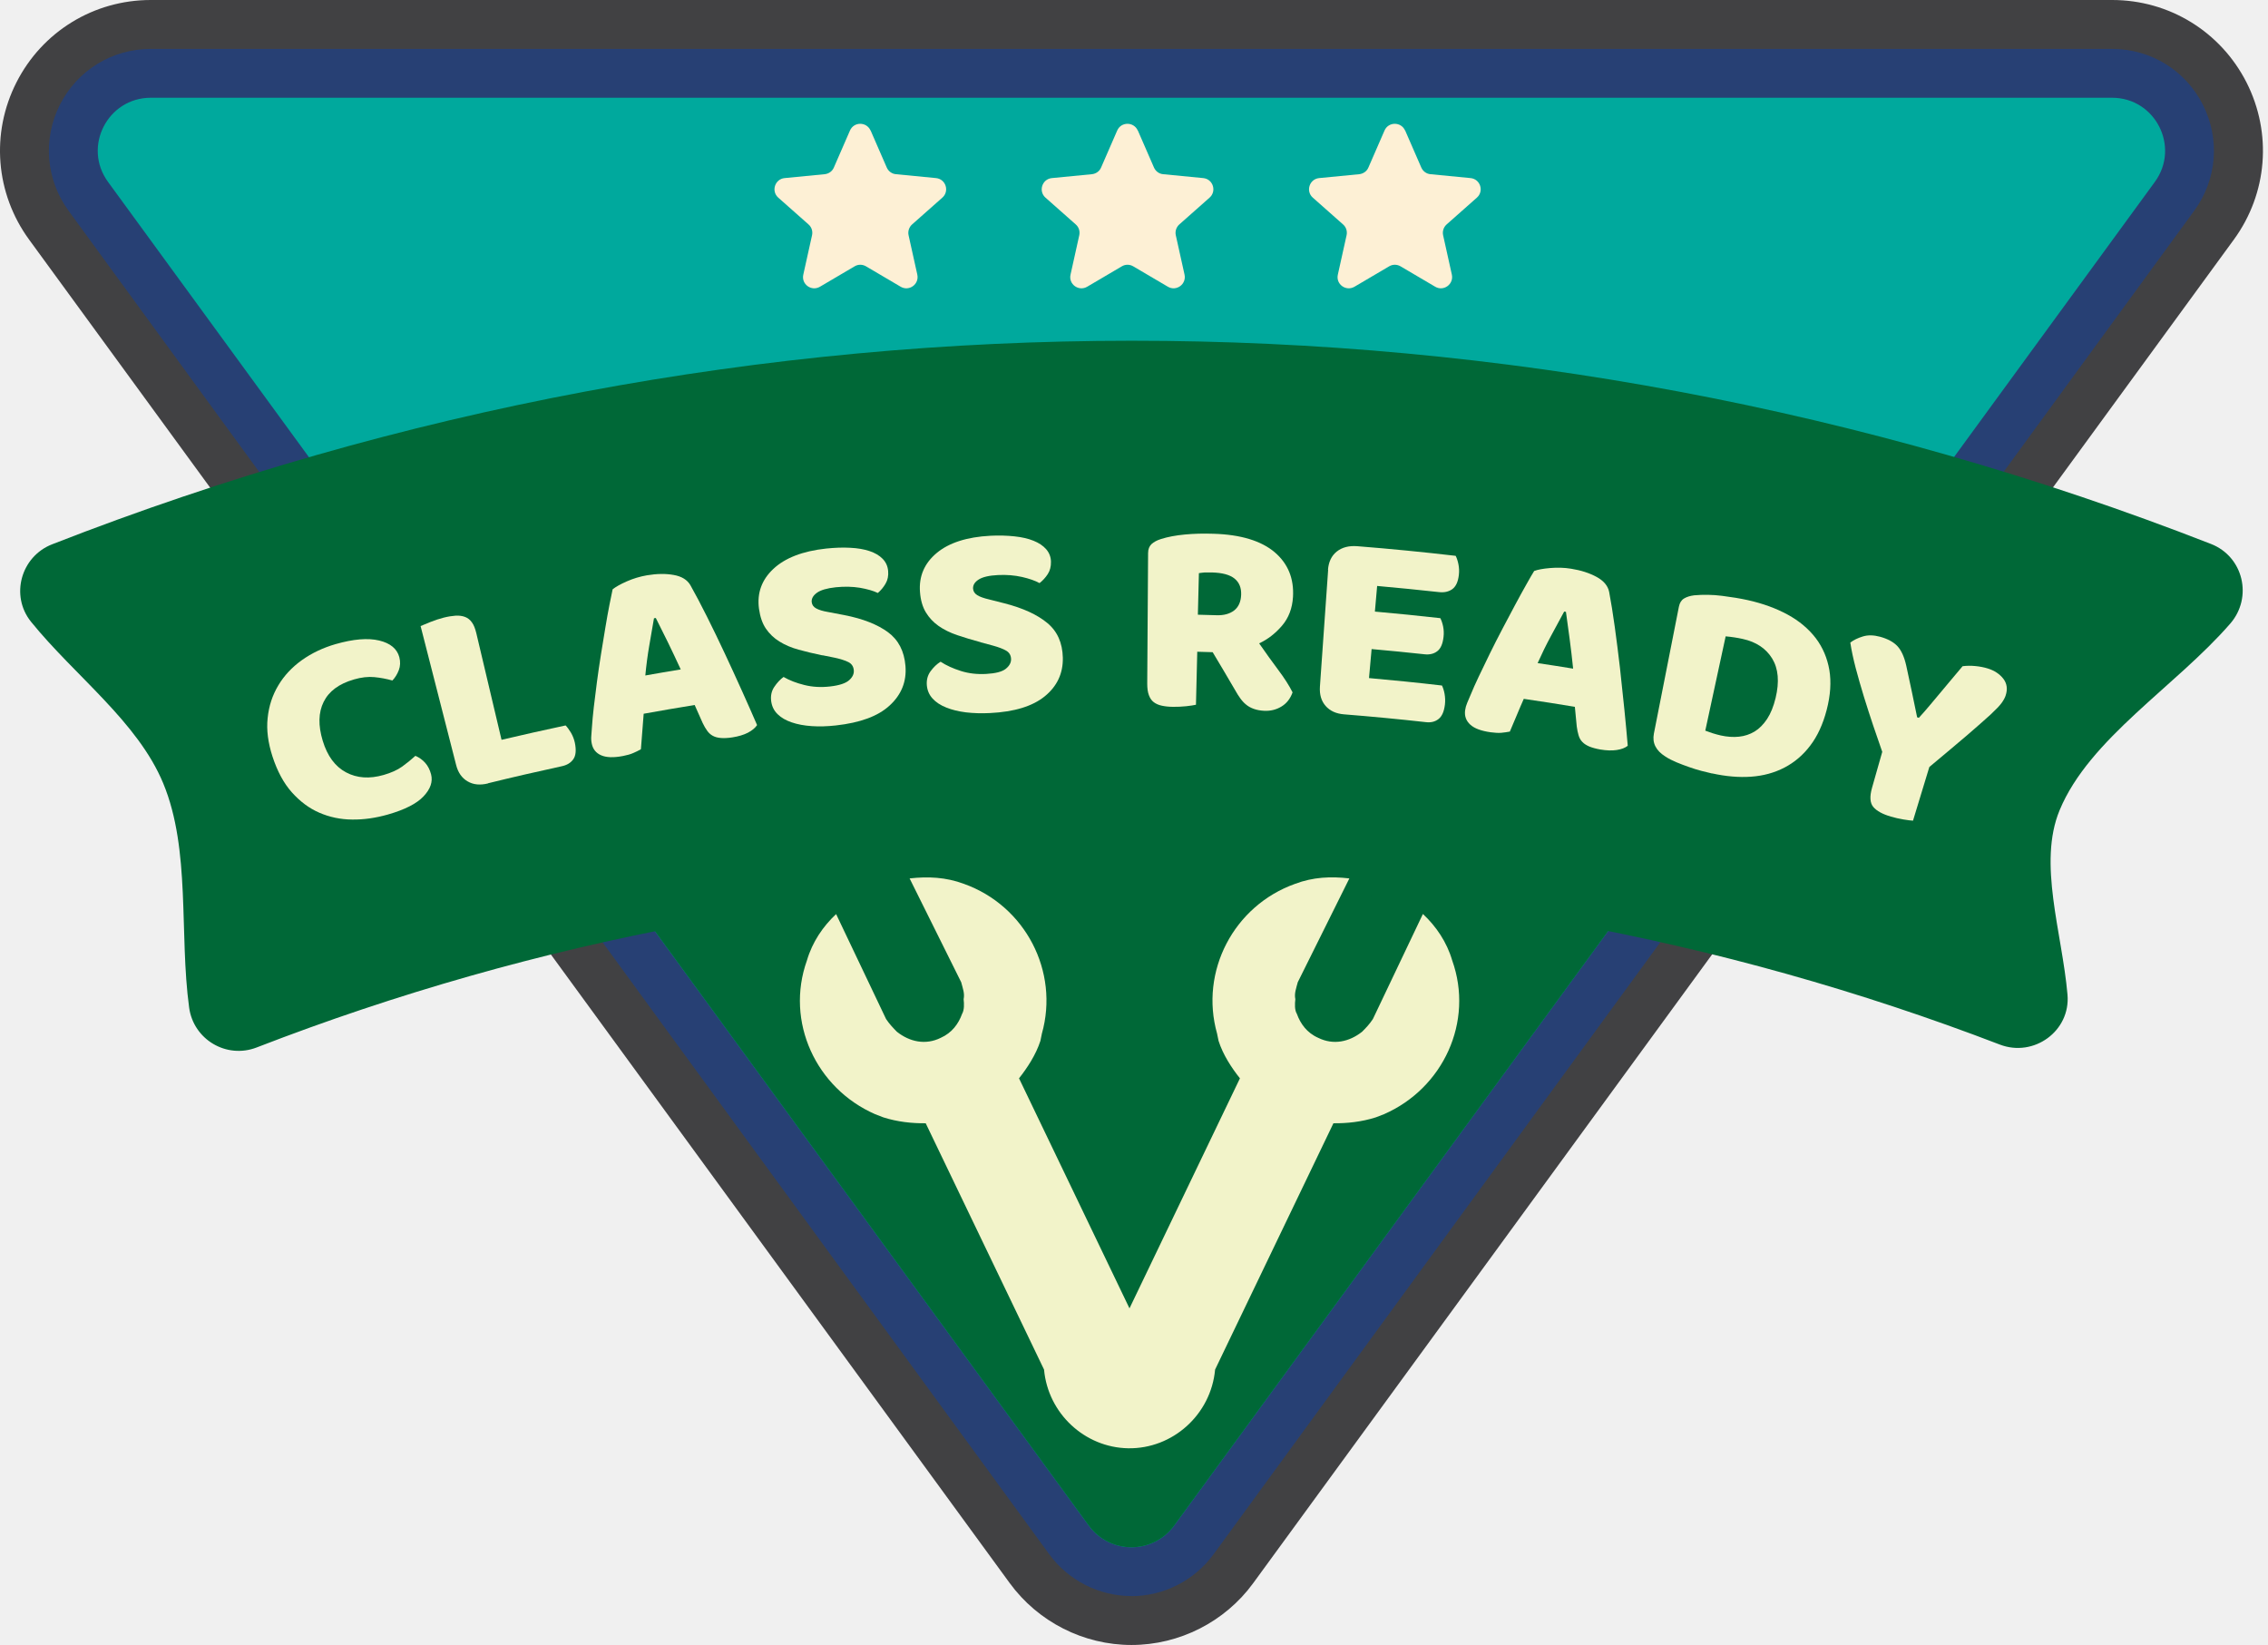
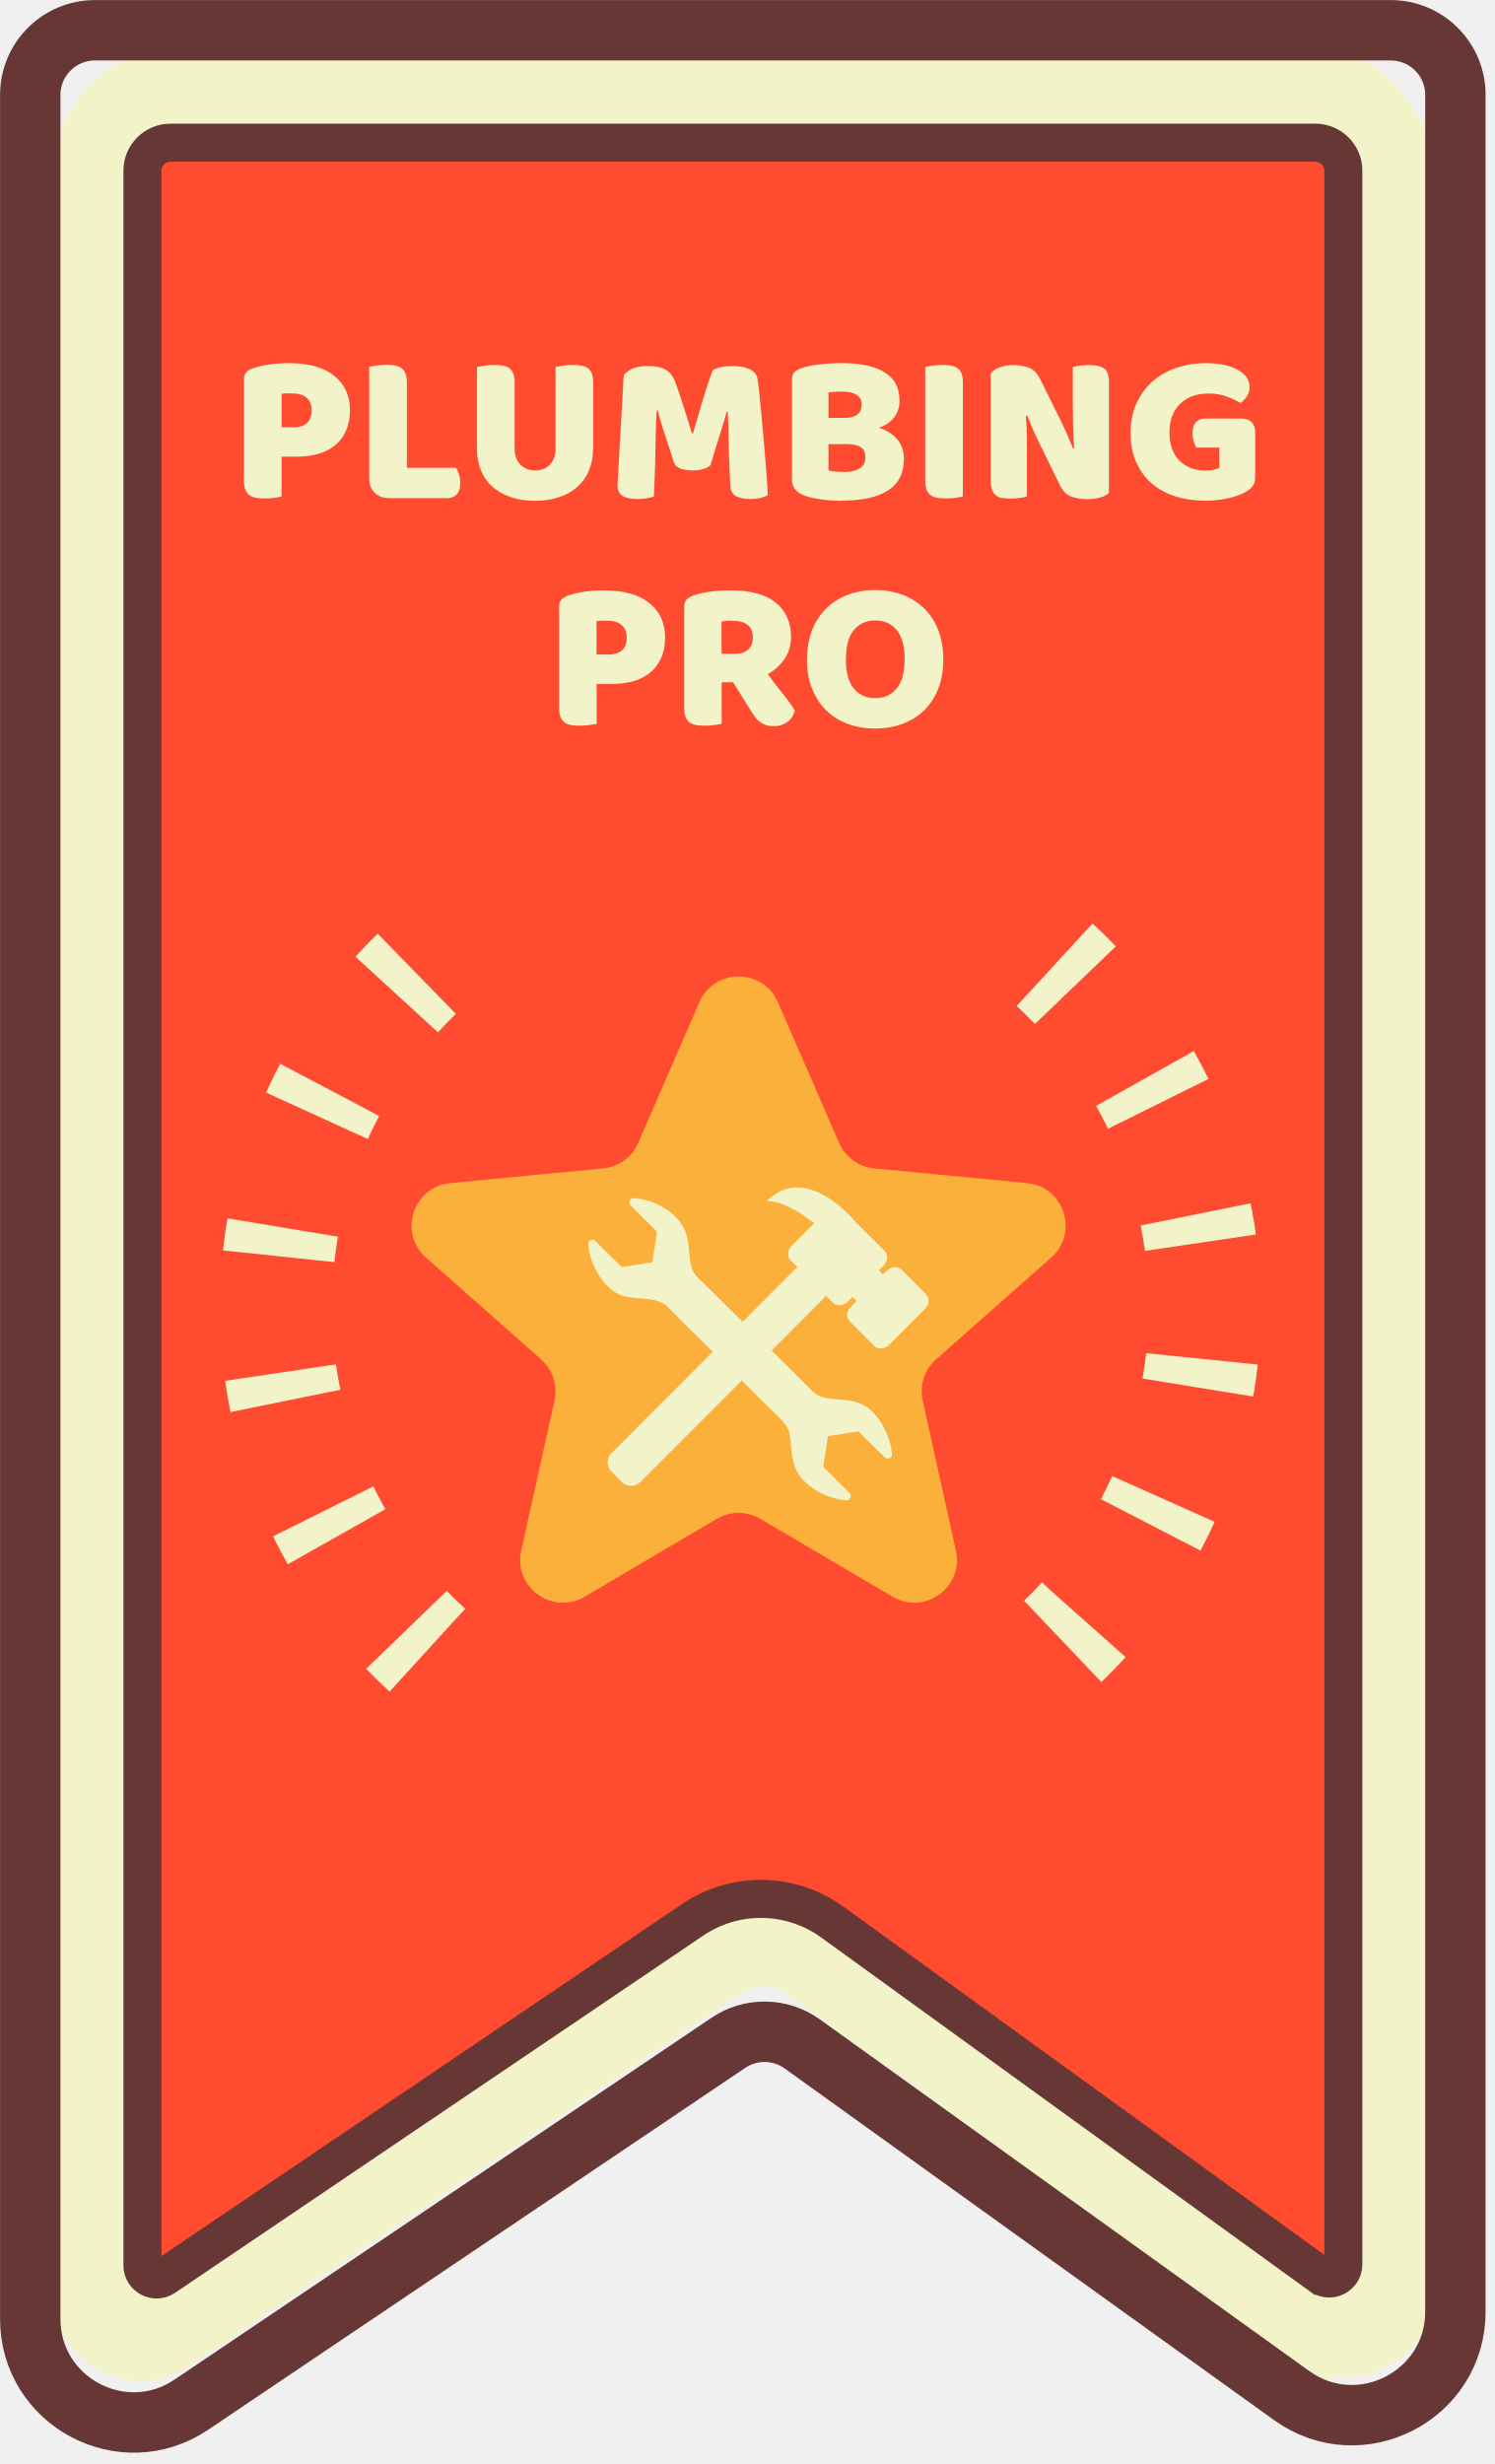
- <svg xmlns="http://www.w3.org/2000/svg" width="262" height="190" viewBox="0 0 262 190" fill="none">
-   <path d="M130.708 190C125.168 190 119.918 187.33 116.648 182.86L3.358 27.67C-0.522 22.35 -1.082 15.39 1.898 9.52C4.878 3.65 10.828 0 17.418 0H243.998C250.588 0 256.528 3.65 259.518 9.52C262.498 15.39 261.938 22.35 258.058 27.67L144.768 182.86C141.508 187.33 136.248 190 130.708 190Z" fill="#414143" />
-   <path d="M130.708 184.35C126.968 184.35 123.418 182.55 121.208 179.52L7.918 24.34C5.298 20.75 4.918 16.05 6.928 12.08C8.948 8.11 12.958 5.65 17.408 5.65H243.988C248.438 5.65 252.458 8.11 254.468 12.08C256.488 16.05 256.108 20.75 253.478 24.34L140.188 179.53C137.978 182.55 134.428 184.36 130.688 184.36L130.708 184.35Z" fill="#274074" />
-   <path d="M12.478 21.01L125.768 176.2C128.208 179.55 133.198 179.55 135.648 176.2L248.928 21.01C251.878 16.97 248.988 11.29 243.988 11.29H17.418C12.418 11.29 9.528 16.97 12.478 21.01Z" fill="#00A99D" />
-   <path d="M58.688 84.31L125.768 176.2C128.208 179.55 133.198 179.55 135.648 176.2L202.728 84.31H58.688Z" fill="#006837" />
-   <path d="M255.418 62.83C175.238 31.52 86.188 31.53 6.018 62.87C2.408 64.28 1.158 68.81 3.588 71.82C8.638 78.06 15.908 83.36 18.858 90.48C22.048 98.19 20.688 107.81 21.848 116.37C22.348 120.07 26.158 122.33 29.638 120.99C94.408 95.9 166.188 95.78 231.018 120.65C234.948 122.16 239.198 119.09 238.838 114.89C238.208 107.67 235.388 99.71 237.928 93.58C241.348 85.32 251.318 79.3 257.638 72.03C260.268 69 259.158 64.29 255.418 62.83Z" fill="#006837" />
-   <path d="M164.368 105.58L158.598 117.7C158.208 118.3 157.778 118.74 157.348 119.17C155.858 120.35 154.028 120.73 152.298 119.88C150.968 119.3 150.228 118.24 149.818 117.11C149.538 116.65 149.578 115.95 149.638 115.41C149.498 114.75 149.728 114.18 149.918 113.45L155.878 101.46C153.748 101.21 151.688 101.3 149.598 102.09C142.518 104.62 138.568 112.2 140.598 119.39L140.768 120.22C141.288 121.85 142.288 123.36 143.238 124.55L130.478 151.12L117.718 124.55C118.658 123.36 119.668 121.84 120.188 120.22L120.358 119.39C122.388 112.2 118.438 104.62 111.358 102.09C109.268 101.31 107.208 101.22 105.078 101.46L111.038 113.45C111.228 114.18 111.458 114.75 111.318 115.41C111.378 115.94 111.408 116.64 111.138 117.11C110.728 118.24 109.988 119.29 108.658 119.88C106.928 120.73 105.098 120.35 103.608 119.17C103.188 118.74 102.758 118.3 102.358 117.7L96.588 105.58C95.078 106.99 93.838 108.81 93.218 110.93C90.688 118.01 94.268 125.7 101.088 128.69L102.048 129.06C103.678 129.58 105.368 129.76 106.938 129.74L120.608 158.19C121.068 163.26 125.308 167.19 130.318 167.28C135.458 167.37 139.898 163.39 140.368 158.19L154.038 129.74C155.598 129.76 157.298 129.58 158.928 129.06L159.888 128.69C166.708 125.7 170.288 118.02 167.758 110.93C167.138 108.81 165.898 106.99 164.388 105.58H164.368Z" fill="#F2F3C9" />
-   <path d="M131.448 15.08L133.308 19.35C133.498 19.78 133.898 20.08 134.368 20.12L138.998 20.57C140.128 20.68 140.578 22.08 139.728 22.83L136.238 25.92C135.888 26.23 135.728 26.71 135.828 27.17L136.838 31.72C137.078 32.83 135.888 33.69 134.918 33.12L130.908 30.76C130.498 30.52 129.998 30.52 129.598 30.76L125.588 33.12C124.608 33.69 123.418 32.83 123.668 31.72L124.678 27.17C124.778 26.71 124.628 26.23 124.268 25.92L120.778 22.83C119.928 22.08 120.388 20.68 121.508 20.57L126.138 20.12C126.608 20.07 127.018 19.78 127.198 19.35L129.058 15.08C129.508 14.04 130.978 14.04 131.438 15.08H131.448Z" fill="#FDF0D5" />
-   <path d="M100.578 15.08L102.438 19.35C102.628 19.78 103.028 20.08 103.498 20.12L108.128 20.57C109.258 20.68 109.708 22.08 108.858 22.83L105.368 25.92C105.018 26.23 104.858 26.71 104.958 27.17L105.968 31.72C106.208 32.83 105.018 33.69 104.048 33.12L100.038 30.76C99.628 30.52 99.128 30.52 98.728 30.76L94.718 33.12C93.738 33.69 92.548 32.83 92.798 31.72L93.808 27.17C93.908 26.71 93.758 26.23 93.398 25.92L89.908 22.83C89.058 22.08 89.518 20.68 90.638 20.57L95.268 20.12C95.738 20.07 96.148 19.78 96.328 19.35L98.188 15.08C98.638 14.04 100.108 14.04 100.568 15.08H100.578Z" fill="#FDF0D5" />
-   <path d="M162.328 15.08L164.188 19.35C164.378 19.78 164.778 20.08 165.248 20.12L169.878 20.57C171.008 20.68 171.458 22.08 170.608 22.83L167.118 25.92C166.768 26.23 166.608 26.71 166.708 27.17L167.718 31.72C167.958 32.83 166.768 33.69 165.798 33.12L161.788 30.76C161.378 30.52 160.878 30.52 160.478 30.76L156.468 33.12C155.488 33.69 154.298 32.83 154.548 31.72L155.558 27.17C155.658 26.71 155.508 26.23 155.148 25.92L151.658 22.83C150.808 22.08 151.268 20.68 152.388 20.57L157.018 20.12C157.488 20.07 157.898 19.78 158.078 19.35L159.938 15.08C160.388 14.04 161.858 14.04 162.318 15.08H162.328Z" fill="#FDF0D5" />
-   <path d="M40.858 78.49C39.158 78.98 37.998 79.84 37.388 81.07C36.778 82.3 36.748 83.79 37.278 85.55C37.818 87.33 38.718 88.54 39.978 89.21C41.238 89.88 42.678 89.98 44.318 89.51C45.188 89.26 45.898 88.94 46.448 88.55C46.988 88.16 47.508 87.74 47.988 87.3C48.428 87.49 48.808 87.76 49.118 88.11C49.428 88.46 49.658 88.9 49.798 89.44C50.018 90.29 49.728 91.13 48.928 91.98C48.128 92.83 46.758 93.52 44.808 94.08C43.398 94.48 42.028 94.68 40.678 94.66C39.328 94.65 38.068 94.38 36.888 93.87C35.708 93.36 34.658 92.57 33.718 91.52C32.778 90.47 32.038 89.09 31.478 87.38C30.968 85.8 30.768 84.32 30.918 82.94C31.058 81.56 31.468 80.3 32.148 79.17C32.818 78.04 33.728 77.07 34.868 76.25C36.008 75.44 37.308 74.82 38.758 74.4C40.818 73.81 42.498 73.67 43.798 73.98C45.098 74.29 45.868 74.94 46.128 75.9C46.268 76.44 46.248 76.94 46.068 77.41C45.888 77.88 45.638 78.28 45.328 78.6C44.658 78.41 43.968 78.28 43.248 78.21C42.528 78.14 41.738 78.23 40.878 78.48L40.858 78.49Z" fill="#F2F3C9" />
-   <path d="M56.368 90.49C55.458 90.71 54.678 90.64 54.018 90.25C53.358 89.87 52.908 89.23 52.688 88.34C51.318 83 49.948 77.66 48.588 72.31C48.818 72.21 49.208 72.05 49.728 71.84C50.248 71.63 50.758 71.47 51.248 71.34C51.768 71.21 52.228 71.14 52.638 71.11C53.048 71.09 53.418 71.14 53.728 71.26C54.038 71.38 54.308 71.59 54.518 71.89C54.738 72.19 54.898 72.61 55.028 73.15C55.998 77.25 56.968 81.35 57.938 85.45C60.398 84.87 62.868 84.32 65.338 83.79C65.538 83.99 65.738 84.27 65.958 84.63C66.168 84.99 66.318 85.38 66.408 85.79C66.578 86.63 66.528 87.25 66.238 87.68C65.948 88.1 65.508 88.37 64.908 88.5C62.058 89.12 59.218 89.77 56.378 90.47L56.368 90.49Z" fill="#F2F3C9" />
-   <path d="M70.768 68.07C71.118 67.79 71.658 67.48 72.408 67.15C73.158 66.82 73.928 66.59 74.728 66.45C75.868 66.26 76.898 66.24 77.828 66.41C78.748 66.57 79.388 66.97 79.748 67.58C80.328 68.61 80.968 69.82 81.658 71.2C82.348 72.58 83.048 74.02 83.738 75.5C84.428 76.98 85.108 78.45 85.758 79.9C86.408 81.35 86.978 82.63 87.458 83.75C87.238 84.08 86.888 84.37 86.398 84.63C85.908 84.88 85.308 85.06 84.598 85.17C84.088 85.25 83.638 85.27 83.278 85.24C82.908 85.21 82.598 85.13 82.348 84.99C82.098 84.86 81.878 84.66 81.698 84.41C81.518 84.16 81.338 83.86 81.178 83.52C80.868 82.82 80.558 82.13 80.248 81.43C78.288 81.75 76.318 82.08 74.358 82.44C74.298 83.1 74.248 83.78 74.198 84.49C74.148 85.19 74.098 85.88 74.038 86.54C73.758 86.7 73.458 86.85 73.148 86.98C72.828 87.12 72.438 87.23 71.968 87.32C70.878 87.53 70.038 87.5 69.448 87.24C68.848 86.98 68.488 86.53 68.358 85.88C68.298 85.59 68.278 85.29 68.308 84.98C68.338 84.67 68.358 84.31 68.388 83.89C68.428 83.3 68.498 82.55 68.598 81.66C68.708 80.77 68.828 79.8 68.958 78.77C69.098 77.73 69.248 76.67 69.428 75.56C69.608 74.46 69.778 73.42 69.938 72.45C70.098 71.47 70.258 70.61 70.408 69.84C70.558 69.07 70.678 68.49 70.768 68.08V68.07ZM75.548 71.41C75.388 72.35 75.198 73.39 75.008 74.54C74.808 75.69 74.658 76.85 74.548 78.02C75.908 77.78 77.268 77.54 78.638 77.32C78.138 76.23 77.638 75.18 77.138 74.15C76.628 73.12 76.168 72.2 75.758 71.38C75.688 71.39 75.628 71.4 75.558 71.41H75.548Z" fill="#F2F3C9" />
-   <path d="M95.018 75.7C94.008 75.49 93.088 75.27 92.258 75.04C91.418 74.81 90.688 74.5 90.048 74.1C89.408 73.71 88.888 73.21 88.478 72.61C88.068 72.01 87.808 71.24 87.678 70.31C87.438 68.51 87.988 66.97 89.338 65.71C90.688 64.44 92.738 63.65 95.438 63.36C96.428 63.26 97.348 63.22 98.208 63.27C99.068 63.31 99.818 63.44 100.448 63.65C101.078 63.86 101.588 64.16 101.958 64.54C102.338 64.93 102.548 65.39 102.598 65.95C102.648 66.5 102.548 66.99 102.308 67.4C102.068 67.82 101.768 68.18 101.408 68.49C100.888 68.24 100.198 68.04 99.338 67.89C98.478 67.75 97.548 67.73 96.558 67.83C95.538 67.94 94.808 68.15 94.368 68.47C93.928 68.79 93.728 69.15 93.768 69.55C93.808 69.87 93.978 70.11 94.298 70.28C94.608 70.45 95.068 70.59 95.668 70.69C96.278 70.81 96.898 70.92 97.508 71.04C99.678 71.46 101.368 72.13 102.578 73.02C103.788 73.91 104.458 75.21 104.598 76.91C104.748 78.72 104.128 80.24 102.778 81.48C101.428 82.73 99.358 83.48 96.568 83.79C95.578 83.9 94.648 83.93 93.778 83.87C92.908 83.81 92.138 83.67 91.468 83.44C90.788 83.21 90.248 82.9 89.828 82.49C89.408 82.08 89.168 81.58 89.088 80.99C89.008 80.38 89.118 79.83 89.438 79.35C89.758 78.87 90.118 78.48 90.518 78.19C91.188 78.58 91.988 78.89 92.918 79.12C93.838 79.35 94.828 79.41 95.878 79.29C96.948 79.17 97.678 78.93 98.088 78.57C98.498 78.21 98.678 77.81 98.628 77.39C98.588 76.97 98.378 76.66 97.998 76.47C97.628 76.28 97.098 76.12 96.438 75.97C95.958 75.87 95.478 75.77 94.998 75.68L95.018 75.7Z" fill="#F2F3C9" />
-   <path d="M113.298 74.18C112.308 73.91 111.398 73.64 110.578 73.36C109.758 73.08 109.038 72.73 108.428 72.3C107.818 71.87 107.328 71.35 106.948 70.72C106.578 70.1 106.348 69.32 106.278 68.38C106.138 66.57 106.778 65.07 108.198 63.88C109.618 62.69 111.708 62.02 114.418 61.88C115.408 61.83 116.328 61.86 117.188 61.95C118.048 62.04 118.778 62.21 119.398 62.46C120.018 62.71 120.498 63.03 120.858 63.44C121.208 63.85 121.398 64.33 121.408 64.88C121.418 65.44 121.298 65.91 121.038 66.31C120.778 66.71 120.458 67.06 120.088 67.35C119.578 67.07 118.898 66.83 118.058 66.64C117.208 66.45 116.288 66.37 115.288 66.42C114.268 66.47 113.528 66.64 113.068 66.93C112.608 67.22 112.388 67.57 112.408 67.98C112.428 68.3 112.588 68.55 112.888 68.74C113.188 68.93 113.638 69.09 114.238 69.23C114.848 69.38 115.448 69.53 116.048 69.69C118.188 70.24 119.838 71 120.988 71.96C122.148 72.92 122.738 74.26 122.778 75.96C122.818 77.77 122.118 79.26 120.698 80.42C119.278 81.58 117.168 82.22 114.368 82.36C113.378 82.41 112.448 82.38 111.588 82.28C110.728 82.17 109.968 81.99 109.308 81.72C108.648 81.46 108.118 81.11 107.728 80.68C107.338 80.25 107.118 79.74 107.068 79.14C107.018 78.52 107.168 77.98 107.508 77.52C107.848 77.06 108.228 76.69 108.658 76.43C109.308 76.86 110.088 77.21 110.998 77.5C111.908 77.79 112.888 77.9 113.938 77.84C115.008 77.78 115.758 77.59 116.188 77.25C116.608 76.91 116.818 76.53 116.798 76.1C116.778 75.67 116.588 75.36 116.228 75.15C115.868 74.94 115.358 74.75 114.708 74.57C114.238 74.44 113.768 74.32 113.288 74.19L113.298 74.18Z" fill="#F2F3C9" />
-   <path d="M138.308 75.26C138.258 77.31 138.208 79.35 138.158 81.4C137.918 81.46 137.538 81.51 137.038 81.57C136.528 81.62 136.028 81.65 135.528 81.64C135.028 81.64 134.588 81.59 134.218 81.51C133.838 81.43 133.528 81.29 133.278 81.1C133.028 80.91 132.848 80.64 132.718 80.29C132.588 79.95 132.528 79.5 132.528 78.95C132.558 73.93 132.598 68.9 132.628 63.88C132.628 63.43 132.768 63.09 133.028 62.84C133.298 62.6 133.658 62.4 134.118 62.26C134.898 62.01 135.808 61.84 136.848 61.74C137.888 61.64 138.988 61.61 140.168 61.65C143.348 61.74 145.718 62.48 147.258 63.79C148.798 65.11 149.488 66.83 149.368 68.94C149.288 70.26 148.868 71.37 148.098 72.27C147.328 73.17 146.448 73.85 145.458 74.31C146.208 75.39 146.938 76.41 147.658 77.37C148.378 78.33 148.928 79.19 149.318 79.97C149.058 80.7 148.628 81.25 148.028 81.61C147.438 81.97 146.778 82.13 146.068 82.1C145.588 82.08 145.188 82 144.848 81.88C144.508 81.76 144.208 81.6 143.958 81.39C143.708 81.19 143.478 80.94 143.278 80.66C143.068 80.37 142.878 80.07 142.698 79.74C141.838 78.27 140.968 76.79 140.088 75.33C139.508 75.31 138.918 75.3 138.338 75.28L138.308 75.26ZM140.528 71.06C141.378 71.09 142.058 70.9 142.568 70.51C143.078 70.11 143.348 69.51 143.378 68.7C143.408 67.89 143.158 67.27 142.618 66.83C142.078 66.39 141.208 66.15 139.998 66.12C139.658 66.12 139.388 66.12 139.178 66.12C138.978 66.14 138.748 66.16 138.498 66.2C138.458 67.8 138.418 69.4 138.378 71C139.098 71.02 139.808 71.04 140.528 71.06Z" fill="#F2F3C9" />
-   <path d="M153.408 65.82C153.478 64.91 153.808 64.2 154.418 63.71C155.028 63.22 155.828 63.01 156.818 63.09C160.598 63.39 164.378 63.76 168.158 64.2C168.288 64.45 168.398 64.77 168.478 65.17C168.558 65.57 168.578 65.98 168.528 66.4C168.438 67.21 168.178 67.75 167.768 68.05C167.358 68.34 166.848 68.46 166.238 68.39C163.858 68.13 161.468 67.89 159.088 67.68C158.998 68.67 158.918 69.66 158.828 70.64C161.348 70.86 163.868 71.12 166.388 71.4C166.518 71.65 166.628 71.97 166.708 72.35C166.788 72.74 166.808 73.14 166.758 73.56C166.668 74.37 166.428 74.92 166.028 75.22C165.638 75.52 165.138 75.64 164.548 75.57C162.518 75.35 160.488 75.15 158.448 74.97C158.348 76.09 158.248 77.2 158.148 78.32C160.958 78.57 163.768 78.85 166.578 79.18C166.698 79.43 166.808 79.75 166.878 80.15C166.948 80.54 166.968 80.95 166.918 81.38C166.818 82.19 166.578 82.74 166.178 83.05C165.788 83.36 165.298 83.48 164.718 83.41C161.578 83.06 158.428 82.76 155.278 82.51C154.348 82.44 153.638 82.11 153.138 81.54C152.638 80.97 152.418 80.23 152.478 79.31C152.798 74.81 153.108 70.31 153.428 65.81L153.408 65.82Z" fill="#F2F3C9" />
-   <path d="M177.228 65.95C177.648 65.79 178.258 65.68 179.078 65.61C179.898 65.54 180.698 65.56 181.498 65.69C182.638 65.87 183.618 66.19 184.448 66.64C185.268 67.09 185.748 67.67 185.888 68.36C186.108 69.52 186.328 70.87 186.538 72.4C186.748 73.93 186.948 75.51 187.138 77.14C187.318 78.77 187.488 80.37 187.648 81.95C187.808 83.53 187.938 84.93 188.038 86.14C187.728 86.39 187.298 86.55 186.748 86.63C186.208 86.71 185.578 86.69 184.868 86.57C184.358 86.48 183.928 86.36 183.588 86.22C183.248 86.07 182.978 85.9 182.788 85.69C182.588 85.49 182.448 85.23 182.358 84.93C182.268 84.63 182.198 84.3 182.148 83.92C182.078 83.16 181.998 82.4 181.928 81.64C179.968 81.31 177.998 81.01 176.028 80.72C175.758 81.33 175.488 81.95 175.218 82.61C174.948 83.26 174.678 83.89 174.418 84.5C174.098 84.56 173.768 84.61 173.428 84.64C173.088 84.67 172.678 84.64 172.208 84.58C171.118 84.43 170.328 84.14 169.848 83.7C169.368 83.26 169.168 82.72 169.248 82.06C169.288 81.76 169.368 81.47 169.488 81.19C169.618 80.91 169.758 80.57 169.918 80.18C170.138 79.63 170.448 78.95 170.828 78.14C171.208 77.33 171.638 76.45 172.098 75.51C172.558 74.57 173.048 73.61 173.568 72.62C174.088 71.64 174.578 70.71 175.048 69.83C175.518 68.96 175.938 68.18 176.328 67.5C176.708 66.82 177.008 66.3 177.228 65.95ZM180.688 70.65C180.238 71.49 179.728 72.42 179.178 73.44C178.618 74.47 178.108 75.52 177.628 76.59C178.998 76.79 180.358 77.01 181.728 77.23C181.608 76.04 181.468 74.88 181.318 73.74C181.168 72.6 181.028 71.58 180.898 70.67C180.828 70.66 180.758 70.65 180.698 70.64L180.688 70.65Z" fill="#F2F3C9" />
-   <path d="M197.778 89.34C197.418 89.26 197.008 89.16 196.548 89.04C196.088 88.92 195.608 88.77 195.128 88.6C194.638 88.43 194.158 88.25 193.678 88.05C193.198 87.85 192.758 87.63 192.368 87.37C191.288 86.69 190.848 85.81 191.058 84.73C192.018 79.84 192.988 74.96 193.948 70.07C194.038 69.63 194.228 69.32 194.538 69.13C194.848 68.94 195.238 68.82 195.718 68.76C196.748 68.67 197.818 68.68 198.928 68.82C200.038 68.96 201.018 69.12 201.878 69.31C203.638 69.7 205.198 70.27 206.528 71C207.858 71.73 208.938 72.64 209.758 73.71C210.568 74.78 211.088 76.01 211.328 77.39C211.558 78.77 211.458 80.31 211.018 82C210.588 83.65 209.958 85.02 209.118 86.12C208.288 87.22 207.288 88.06 206.138 88.66C204.978 89.26 203.698 89.61 202.288 89.71C200.878 89.81 199.378 89.68 197.788 89.33L197.778 89.34ZM196.988 84.39C197.218 84.48 197.498 84.58 197.838 84.69C198.178 84.8 198.498 84.88 198.798 84.95C199.528 85.11 200.228 85.16 200.888 85.09C201.548 85.02 202.148 84.82 202.698 84.49C203.238 84.16 203.718 83.67 204.138 83.04C204.558 82.4 204.878 81.6 205.118 80.62C205.568 78.75 205.438 77.24 204.728 76.07C204.018 74.91 202.878 74.14 201.318 73.8C201.008 73.73 200.688 73.67 200.358 73.62C200.028 73.57 199.698 73.53 199.348 73.5C198.568 77.13 197.778 80.76 196.998 84.38L196.988 84.39Z" fill="#F2F3C9" />
-   <path d="M220.998 94.79C220.748 94.78 220.378 94.73 219.878 94.65C219.378 94.57 218.898 94.45 218.438 94.32C217.478 94.04 216.798 93.67 216.408 93.21C216.018 92.75 215.968 92.01 216.258 90.99C216.648 89.61 217.048 88.22 217.438 86.84C217.118 85.93 216.778 84.92 216.398 83.82C216.028 82.72 215.668 81.6 215.318 80.47C214.968 79.34 214.658 78.23 214.368 77.15C214.088 76.07 213.878 75.09 213.748 74.22C214.138 73.92 214.618 73.69 215.208 73.51C215.798 73.33 216.458 73.35 217.198 73.55C218.068 73.79 218.738 74.15 219.188 74.63C219.638 75.11 219.988 75.87 220.218 76.92C220.648 78.9 221.068 80.87 221.468 82.85C221.538 82.87 221.598 82.89 221.668 82.91C222.158 82.37 222.598 81.87 222.978 81.41C223.368 80.96 223.748 80.5 224.118 80.05C224.498 79.6 224.888 79.12 225.298 78.64C225.708 78.15 226.188 77.59 226.718 76.95C227.168 76.89 227.658 76.88 228.178 76.93C228.698 76.98 229.178 77.07 229.628 77.21C230.408 77.45 231.008 77.86 231.428 78.4C231.848 78.95 231.938 79.6 231.688 80.35C231.608 80.59 231.458 80.87 231.238 81.18C231.018 81.49 230.598 81.93 229.978 82.51C229.358 83.08 228.478 83.85 227.358 84.82C226.228 85.79 224.728 87.04 222.878 88.59C222.248 90.66 221.618 92.73 220.988 94.8L220.998 94.79Z" fill="#F2F3C9" />
+ <svg xmlns="http://www.w3.org/2000/svg" width="125" height="206" viewBox="0 0 125 206" fill="none">
+   <g clip-path="url(#clip0_1834_1792)">
+     <path d="M104.48 190.06L68.06 163.7C65.58 161.91 62.25 161.85 59.72 163.57L13.75 194.66C11.38 196.26 8.19 194.57 8.19 191.71V14.84C8.19 10.82 11.45 7.56 15.47 7.56H108.75C112.77 7.56 116.03 10.82 116.03 14.84V184.17C116.03 190.11 109.3 193.55 104.49 190.06H104.48Z" fill="#FF4B2F" />
+     <path d="M110.36 194.32L68.07 163.7C65.59 161.91 62.26 161.85 59.73 163.57L13.76 194.66C11.39 196.26 8.2 194.57 8.2 191.71V14.84C8.2 10.82 11.46 7.56 15.48 7.56H108.76C112.78 7.56 116.04 10.82 116.04 14.84V191.42C116.04 194.33 112.74 196.02 110.37 194.31L110.36 194.32Z" stroke="#F2F3C9" stroke-width="7.56" stroke-miterlimit="10" />
+     <path d="M108 200.28L67.08 170.88C65.24 169.56 62.78 169.52 60.9 170.79L16 201.04C10.26 204.91 2.53 200.79 2.53 193.87V7.94C2.53 4.95 4.95 2.53 7.94 2.53H116.28C119.27 2.53 121.69 4.95 121.69 7.94V193.26C121.69 200.3 113.72 204.39 108 200.28Z" stroke="#663734" stroke-width="5.05" stroke-miterlimit="10" />
+     <path d="M38.17 135.29C31.11 128.85 26.69 119.58 26.69 109.27C26.69 97.77 32.21 87.55 40.74 81.12" stroke="#F2F3C9" stroke-width="16.6" stroke-miterlimit="10" stroke-dasharray="2.21 8.84" />
+     <path d="M85.73 83.32C92.74 89.76 97.13 99 97.13 109.27C97.13 120.54 91.84 130.57 83.6 137.02" stroke="#F2F3C9" stroke-width="16.6" stroke-miterlimit="10" stroke-dasharray="2.21 8.84" />
+     <path d="M86.053 133.409C99.39 120.073 99.39 98.45 86.053 85.114C72.717 71.777 51.094 71.777 37.758 85.114C24.421 98.45 24.421 120.073 37.758 133.409C51.094 146.746 72.717 146.746 86.053 133.409Z" fill="#FF4B2F" />
+     <path d="M110.44 190.27L69.59 160.69C66.12 158.18 61.46 158.11 57.92 160.5L13.75 190.37C12.97 190.9 11.91 190.34 11.91 189.39V14.27C11.91 12.98 12.96 11.93 14.25 11.93H109.98C111.27 11.93 112.32 12.98 112.32 14.27V189.31C112.32 190.27 111.23 190.83 110.45 190.27H110.44Z" stroke="#663734" stroke-width="3.18" stroke-miterlimit="10" />
+     <path d="M23.55 41.51C23.42 41.55 23.21 41.58 22.93 41.62C22.65 41.66 22.37 41.67 22.09 41.67C21.81 41.67 21.57 41.65 21.36 41.61C21.15 41.57 20.97 41.49 20.83 41.38C20.69 41.27 20.58 41.12 20.51 40.93C20.44 40.74 20.4 40.49 20.4 40.17V31.69C20.4 31.44 20.47 31.24 20.61 31.11C20.75 30.97 20.94 30.86 21.18 30.78C21.59 30.64 22.05 30.53 22.57 30.46C23.09 30.39 23.62 30.36 24.15 30.36C25.81 30.36 27.07 30.71 27.95 31.42C28.83 32.13 29.26 33.09 29.26 34.3C29.26 34.89 29.17 35.42 28.98 35.89C28.79 36.36 28.52 36.77 28.15 37.11C27.78 37.45 27.32 37.72 26.76 37.9C26.2 38.09 25.56 38.18 24.82 38.18H23.54V41.49L23.55 41.51ZM24.49 35.73C24.99 35.73 25.38 35.61 25.65 35.38C25.92 35.15 26.06 34.79 26.06 34.31C26.06 33.83 25.92 33.5 25.64 33.26C25.36 33.01 24.95 32.89 24.41 32.89C24.22 32.89 24.06 32.89 23.93 32.89C23.8 32.89 23.67 32.91 23.54 32.93V35.72H24.49V35.73Z" fill="#F2F3C9" />
+     <path d="M32.54 41.64C32.02 41.64 31.62 41.49 31.32 41.19C31.02 40.89 30.87 40.48 30.87 39.97V30.66C31 30.64 31.21 30.6 31.5 30.56C31.79 30.52 32.06 30.5 32.33 30.5C32.6 30.5 32.85 30.52 33.06 30.56C33.27 30.6 33.45 30.68 33.59 30.79C33.73 30.9 33.84 31.05 33.91 31.24C33.98 31.43 34.02 31.68 34.02 32V39.11H38.14C38.22 39.24 38.3 39.42 38.37 39.64C38.44 39.86 38.48 40.09 38.48 40.33C38.48 40.81 38.38 41.15 38.17 41.35C37.97 41.55 37.7 41.65 37.36 41.65H32.54V41.64Z" fill="#F2F3C9" />
+     <path d="M49.58 37.55C49.58 38.2 49.47 38.79 49.25 39.32C49.03 39.85 48.71 40.31 48.29 40.69C47.87 41.07 47.36 41.36 46.76 41.56C46.16 41.76 45.48 41.87 44.73 41.87C43.98 41.87 43.3 41.77 42.7 41.56C42.1 41.36 41.59 41.06 41.17 40.69C40.75 40.32 40.43 39.86 40.21 39.32C39.99 38.79 39.88 38.2 39.88 37.55V30.67C40.01 30.65 40.22 30.61 40.51 30.57C40.8 30.53 41.07 30.51 41.34 30.51C41.61 30.51 41.86 30.53 42.07 30.57C42.28 30.61 42.46 30.69 42.6 30.79C42.74 30.9 42.85 31.05 42.92 31.24C42.99 31.43 43.03 31.68 43.03 32V37.49C43.03 38.07 43.19 38.52 43.51 38.84C43.83 39.16 44.24 39.33 44.74 39.33C45.24 39.33 45.67 39.17 45.98 38.84C46.29 38.52 46.45 38.07 46.45 37.49V30.67C46.58 30.65 46.79 30.61 47.08 30.57C47.37 30.53 47.64 30.51 47.91 30.51C48.18 30.51 48.43 30.53 48.64 30.57C48.85 30.61 49.03 30.69 49.17 30.79C49.31 30.9 49.42 31.05 49.49 31.24C49.56 31.43 49.6 31.68 49.6 32V37.54L49.58 37.55Z" fill="#F2F3C9" />
+     <path d="M59.41 38.9C59.25 39.03 59.05 39.14 58.81 39.21C58.56 39.29 58.28 39.33 57.95 39.33C57.52 39.33 57.16 39.28 56.88 39.17C56.6 39.06 56.42 38.88 56.33 38.61C55.99 37.55 55.72 36.7 55.5 36.05C55.28 35.4 55.12 34.82 55 34.33H54.91C54.87 35.04 54.85 35.68 54.83 36.27C54.81 36.85 54.8 37.42 54.79 37.97C54.79 38.52 54.77 39.08 54.75 39.64C54.73 40.2 54.71 40.83 54.67 41.51C54.51 41.57 54.31 41.62 54.06 41.66C53.81 41.7 53.56 41.72 53.3 41.72C52.77 41.72 52.36 41.64 52.07 41.47C51.78 41.3 51.63 41 51.63 40.55L52.15 31.37C52.25 31.21 52.46 31.05 52.78 30.87C53.1 30.69 53.56 30.6 54.15 30.6C54.79 30.6 55.28 30.7 55.64 30.9C56 31.1 56.26 31.42 56.43 31.86C56.54 32.15 56.65 32.48 56.78 32.85C56.91 33.22 57.03 33.61 57.16 34C57.29 34.39 57.41 34.79 57.53 35.18C57.65 35.57 57.76 35.92 57.85 36.23H57.94C58.23 35.22 58.52 34.25 58.8 33.31C59.09 32.37 59.35 31.58 59.59 30.94C59.77 30.84 60 30.76 60.28 30.7C60.56 30.63 60.88 30.6 61.23 30.6C61.82 30.6 62.3 30.69 62.67 30.86C63.04 31.03 63.26 31.28 63.32 31.61C63.37 31.85 63.42 32.22 63.47 32.72C63.52 33.22 63.58 33.78 63.64 34.4C63.7 35.02 63.76 35.68 63.82 36.38C63.88 37.08 63.94 37.75 63.99 38.39C64.04 39.03 64.09 39.62 64.13 40.15C64.17 40.68 64.19 41.1 64.2 41.38C64 41.5 63.78 41.59 63.56 41.64C63.34 41.69 63.05 41.72 62.71 41.72C62.25 41.72 61.87 41.64 61.56 41.49C61.25 41.33 61.08 41.03 61.06 40.57C60.99 39.26 60.94 38.09 60.93 37.04C60.91 36 60.89 35.12 60.85 34.41H60.76C60.64 34.88 60.47 35.47 60.24 36.17C60.01 36.88 59.74 37.78 59.41 38.89V38.9Z" fill="#F2F3C9" />
+     <path d="M70.44 41.87C70.24 41.87 70 41.87 69.72 41.85C69.44 41.84 69.16 41.81 68.87 41.78C68.58 41.74 68.29 41.7 68 41.64C67.71 41.58 67.45 41.51 67.21 41.41C66.55 41.16 66.22 40.72 66.22 40.1V31.69C66.22 31.44 66.29 31.24 66.43 31.11C66.57 30.97 66.76 30.86 67 30.78C67.41 30.64 67.92 30.53 68.53 30.46C69.14 30.39 69.77 30.36 70.42 30.36C71.96 30.36 73.14 30.62 73.97 31.13C74.8 31.64 75.21 32.44 75.21 33.52C75.21 34.06 75.05 34.52 74.74 34.92C74.43 35.31 74.01 35.59 73.48 35.77C74.08 35.94 74.58 36.24 74.98 36.69C75.38 37.14 75.58 37.69 75.58 38.36C75.58 39.55 75.14 40.43 74.26 41C73.38 41.57 72.11 41.85 70.45 41.85L70.44 41.87ZM69.27 34.94H70.58C71.1 34.94 71.47 34.84 71.7 34.65C71.93 34.46 72.05 34.18 72.05 33.8C72.05 33.48 71.92 33.22 71.65 33.03C71.38 32.84 70.98 32.74 70.44 32.74C70.26 32.74 70.05 32.74 69.82 32.76C69.59 32.77 69.4 32.79 69.27 32.81V34.93V34.94ZM69.27 39.33C69.44 39.38 69.65 39.41 69.92 39.43C70.19 39.45 70.44 39.46 70.68 39.46C71.16 39.46 71.56 39.36 71.88 39.16C72.2 38.96 72.36 38.65 72.36 38.23C72.36 37.83 72.23 37.55 71.96 37.38C71.7 37.21 71.29 37.13 70.75 37.13H69.27V39.33Z" fill="#F2F3C9" />
+     <path d="M80.51 41.51C80.38 41.55 80.17 41.58 79.89 41.62C79.61 41.66 79.33 41.67 79.05 41.67C78.77 41.67 78.53 41.65 78.32 41.61C78.11 41.57 77.93 41.49 77.79 41.38C77.65 41.27 77.54 41.12 77.47 40.93C77.4 40.74 77.36 40.49 77.36 40.17V30.67C77.49 30.65 77.7 30.61 77.99 30.57C78.28 30.53 78.55 30.51 78.82 30.51C79.09 30.51 79.34 30.53 79.55 30.57C79.76 30.61 79.94 30.69 80.08 30.79C80.22 30.9 80.33 31.05 80.4 31.24C80.47 31.43 80.51 31.68 80.51 32V41.5V41.51Z" fill="#F2F3C9" />
+     <path d="M92.73 41.2C92.56 41.37 92.32 41.5 92 41.59C91.68 41.68 91.3 41.73 90.86 41.73C90.42 41.73 90 41.66 89.6 41.53C89.2 41.4 88.88 41.08 88.63 40.58L86.85 36.94C86.67 36.57 86.51 36.22 86.36 35.89C86.22 35.56 86.06 35.18 85.89 34.75L85.78 34.77C85.83 35.42 85.86 36.08 85.86 36.75C85.86 37.42 85.86 38.08 85.86 38.73V41.52C85.73 41.56 85.53 41.59 85.26 41.63C84.99 41.67 84.72 41.68 84.46 41.68C84.2 41.68 83.96 41.66 83.76 41.63C83.56 41.59 83.39 41.52 83.26 41.41C83.13 41.3 83.03 41.16 82.95 40.97C82.88 40.78 82.84 40.54 82.84 40.24V31.24C83.01 31 83.27 30.82 83.61 30.7C83.96 30.58 84.33 30.52 84.73 30.52C85.17 30.52 85.6 30.59 86 30.73C86.4 30.87 86.72 31.18 86.96 31.67L88.76 35.31C88.94 35.68 89.1 36.03 89.25 36.36C89.39 36.69 89.55 37.07 89.72 37.5L89.81 37.48C89.76 36.83 89.73 36.18 89.72 35.54C89.71 34.9 89.7 34.24 89.7 33.6V30.68C89.83 30.64 90.03 30.61 90.3 30.57C90.57 30.53 90.84 30.52 91.1 30.52C91.63 30.52 92.03 30.61 92.31 30.8C92.59 30.99 92.72 31.37 92.72 31.96V41.21L92.73 41.2Z" fill="#F2F3C9" />
+     <path d="M104.95 39.8C104.95 40.17 104.88 40.45 104.75 40.63C104.62 40.81 104.41 40.98 104.12 41.15C103.95 41.25 103.74 41.34 103.49 41.43C103.24 41.52 102.96 41.6 102.66 41.66C102.36 41.72 102.05 41.78 101.72 41.81C101.39 41.85 101.06 41.86 100.74 41.86C99.88 41.86 99.07 41.74 98.31 41.51C97.55 41.28 96.9 40.92 96.34 40.45C95.78 39.98 95.34 39.39 95.02 38.68C94.7 37.97 94.53 37.15 94.53 36.21C94.53 35.23 94.71 34.37 95.06 33.64C95.41 32.91 95.88 32.3 96.46 31.81C97.04 31.32 97.71 30.96 98.46 30.72C99.21 30.48 99.98 30.36 100.77 30.36C101.91 30.36 102.81 30.54 103.48 30.91C104.15 31.28 104.48 31.75 104.48 32.34C104.48 32.65 104.4 32.92 104.25 33.15C104.09 33.38 103.91 33.56 103.71 33.69C103.41 33.51 103.04 33.33 102.59 33.16C102.14 32.99 101.63 32.9 101.07 32.9C100.06 32.9 99.26 33.19 98.67 33.76C98.08 34.34 97.78 35.13 97.78 36.15C97.78 36.7 97.86 37.18 98.02 37.58C98.18 37.98 98.4 38.31 98.68 38.57C98.96 38.83 99.27 39.02 99.63 39.15C99.99 39.28 100.37 39.34 100.78 39.34C101.04 39.34 101.28 39.32 101.48 39.27C101.68 39.22 101.84 39.17 101.95 39.11V37.42H100.02C99.95 37.29 99.88 37.11 99.81 36.9C99.74 36.68 99.71 36.46 99.71 36.22C99.71 35.79 99.81 35.48 100.01 35.28C100.21 35.09 100.46 34.99 100.77 34.99H103.81C104.17 34.99 104.45 35.09 104.65 35.29C104.85 35.49 104.95 35.77 104.95 36.13V39.8Z" fill="#F2F3C9" />
+     <path d="M49.9 60.51C49.77 60.55 49.56 60.58 49.28 60.62C49 60.66 48.72 60.67 48.44 60.67C48.16 60.67 47.92 60.65 47.71 60.61C47.5 60.57 47.32 60.49 47.18 60.38C47.04 60.27 46.93 60.12 46.86 59.93C46.79 59.74 46.75 59.49 46.75 59.17V50.69C46.75 50.44 46.82 50.24 46.96 50.11C47.1 49.97 47.29 49.86 47.53 49.78C47.94 49.64 48.4 49.53 48.92 49.46C49.44 49.39 49.97 49.36 50.5 49.36C52.16 49.36 53.42 49.71 54.3 50.42C55.18 51.13 55.61 52.09 55.61 53.3C55.61 53.89 55.52 54.42 55.33 54.89C55.14 55.36 54.87 55.77 54.5 56.11C54.13 56.45 53.67 56.72 53.11 56.9C52.55 57.09 51.91 57.18 51.17 57.18H49.89V60.49L49.9 60.51ZM50.83 54.73C51.33 54.73 51.72 54.61 51.99 54.38C52.26 54.15 52.4 53.79 52.4 53.31C52.4 52.83 52.26 52.5 51.98 52.26C51.7 52.01 51.29 51.89 50.75 51.89C50.56 51.89 50.4 51.89 50.27 51.89C50.14 51.89 50.01 51.91 49.88 51.93V54.72H50.83V54.73Z" fill="#F2F3C9" />
+     <path d="M60.34 57.05V60.51C60.21 60.55 60 60.58 59.72 60.62C59.44 60.66 59.16 60.67 58.88 60.67C58.6 60.67 58.36 60.65 58.15 60.61C57.94 60.57 57.77 60.49 57.63 60.38C57.49 60.27 57.39 60.12 57.32 59.93C57.25 59.74 57.21 59.49 57.21 59.17V50.69C57.21 50.44 57.28 50.24 57.42 50.11C57.56 49.97 57.75 49.86 57.99 49.78C58.4 49.64 58.87 49.53 59.41 49.46C59.95 49.39 60.53 49.36 61.14 49.36C62.8 49.36 64.04 49.71 64.88 50.4C65.72 51.09 66.14 52.04 66.14 53.23C66.14 53.97 65.95 54.61 65.56 55.14C65.18 55.67 64.72 56.08 64.19 56.36C64.62 56.95 65.05 57.5 65.47 58.02C65.89 58.54 66.22 59 66.46 59.42C66.34 59.84 66.12 60.16 65.8 60.38C65.48 60.6 65.13 60.71 64.73 60.71C64.47 60.71 64.24 60.68 64.05 60.62C63.86 60.56 63.69 60.48 63.55 60.37C63.41 60.26 63.27 60.13 63.15 59.97C63.03 59.81 62.92 59.65 62.81 59.47L61.3 57.04H60.35L60.34 57.05ZM61.47 54.66C61.93 54.66 62.29 54.54 62.55 54.31C62.81 54.08 62.95 53.73 62.95 53.27C62.95 52.81 62.8 52.47 62.51 52.24C62.22 52.01 61.75 51.89 61.12 51.89C60.94 51.89 60.8 51.89 60.69 51.91C60.58 51.92 60.46 51.94 60.33 51.96V54.66H61.48H61.47Z" fill="#F2F3C9" />
+     <path d="M67.48 55.11C67.48 54.17 67.63 53.35 67.92 52.63C68.21 51.91 68.62 51.31 69.13 50.82C69.64 50.33 70.24 49.97 70.93 49.71C71.62 49.46 72.37 49.33 73.17 49.33C73.97 49.33 74.72 49.46 75.41 49.71C76.1 49.96 76.7 50.33 77.22 50.82C77.74 51.31 78.14 51.91 78.43 52.63C78.72 53.35 78.87 54.18 78.87 55.11C78.87 56.04 78.73 56.88 78.44 57.6C78.15 58.32 77.75 58.93 77.24 59.42C76.73 59.91 76.13 60.27 75.43 60.53C74.73 60.78 73.98 60.91 73.16 60.91C72.34 60.91 71.59 60.78 70.89 60.52C70.19 60.26 69.59 59.89 69.09 59.4C68.59 58.91 68.19 58.3 67.9 57.58C67.61 56.86 67.47 56.04 67.47 55.11H67.48ZM70.72 55.11C70.72 56.2 70.94 57.02 71.39 57.56C71.83 58.1 72.43 58.37 73.17 58.37C73.91 58.37 74.53 58.1 74.97 57.56C75.41 57.02 75.64 56.2 75.64 55.11C75.64 54.02 75.42 53.22 74.98 52.68C74.54 52.14 73.94 51.87 73.19 51.87C72.44 51.87 71.85 52.14 71.4 52.67C70.95 53.2 70.73 54.02 70.73 55.11H70.72Z" fill="#F2F3C9" />
+     <path d="M65.04 83.78L70.16 95.55C70.68 96.74 71.8 97.56 73.09 97.68L85.87 98.91C88.98 99.21 90.23 103.07 87.89 105.14L78.27 113.65C77.3 114.51 76.87 115.83 77.15 117.1L79.93 129.64C80.61 132.69 77.32 135.08 74.63 133.49L63.57 126.98C62.45 126.32 61.06 126.32 59.94 126.98L48.88 133.49C46.19 135.07 42.9 132.69 43.58 129.64L46.36 117.1C46.64 115.83 46.21 114.51 45.24 113.65L35.62 105.14C33.28 103.07 34.54 99.21 37.65 98.91L50.43 97.68C51.72 97.56 52.85 96.74 53.36 95.55L58.48 83.78C59.73 80.92 63.79 80.92 65.03 83.78H65.04Z" fill="#FBB03B" />
+     <path d="M73.79 119.12C73.35 118.39 72.74 117.67 71.93 117.34C71.26 117.06 70.54 117.03 69.83 116.97C69.18 116.92 68.49 116.83 67.99 116.36C66 114.38 64 112.41 62.01 110.43C60.98 109.41 59.95 108.39 58.92 107.37C58.51 106.97 58.04 106.6 57.85 106.04C57.63 105.42 57.64 104.73 57.57 104.08C57.45 103.05 57.09 102.24 56.29 101.55C55.37 100.75 54.2 100.25 52.98 100.17C52.66 100.15 52.52 100.57 52.73 100.78C53.46 101.51 54.2 102.24 54.93 102.96C54.8 103.82 54.68 104.67 54.55 105.53C53.69 105.66 52.84 105.8 51.98 105.93C51.25 105.2 50.51 104.47 49.78 103.75C49.57 103.54 49.15 103.69 49.18 104C49.25 104.88 49.53 105.71 49.99 106.47C50.42 107.18 51.01 107.88 51.77 108.22C52.98 108.76 54.51 108.31 55.62 109.08C55.9 109.27 56.13 109.57 56.36 109.8C56.66 110.1 56.96 110.4 57.26 110.7C57.89 111.32 58.52 111.95 59.15 112.57C60.43 113.84 61.72 115.11 63 116.39C63.75 117.13 64.49 117.87 65.24 118.61C65.57 118.94 65.83 119.24 65.97 119.7C66.1 120.16 66.12 120.64 66.16 121.11C66.25 122.18 66.49 123.13 67.3 123.89C68.25 124.78 69.49 125.35 70.79 125.43C71.11 125.45 71.25 125.03 71.04 124.82C70.31 124.09 69.57 123.36 68.84 122.64C68.97 121.78 69.09 120.93 69.22 120.07C70.07 119.94 70.93 119.8 71.78 119.67C72.51 120.4 73.25 121.13 73.98 121.85C74.19 122.06 74.61 121.91 74.58 121.6C74.51 120.72 74.23 119.89 73.77 119.13L73.79 119.12Z" fill="#F2F3C9" />
+     <path d="M77.42 108.2L75.37 106.15C75.05 105.83 74.5 105.88 74.13 106.24L73.82 106.55L73.48 106.21L73.87 105.82C74.24 105.45 74.28 104.9 73.96 104.58L71.48 102.11C71.48 102.11 67.44 97.07 64.09 100.43C64.09 100.43 65.51 100.21 68.07 102.27L66.2 104.14C65.83 104.51 65.79 105.06 66.11 105.38L66.69 105.96C66.62 106 66.55 106.05 66.49 106.11L51.12 121.5C50.7 121.92 50.7 122.6 51.12 123.02L52.01 123.91C52.43 124.33 53.11 124.33 53.53 123.91L68.9 108.52C68.96 108.46 69.01 108.39 69.05 108.32L69.64 108.91C69.96 109.23 70.51 109.18 70.88 108.82L71.27 108.43L71.61 108.77L71.14 109.24C70.77 109.61 70.73 110.16 71.05 110.48L73.1 112.53C73.42 112.85 73.97 112.8 74.34 112.44L77.33 109.44C77.7 109.07 77.74 108.52 77.42 108.2Z" fill="#F2F3C9" />
+   </g>
+   <defs>
+     <clipPath id="clip0_1834_1792">
+       <rect width="124.21" height="205.05" fill="white" />
+     </clipPath>
+   </defs>
</svg>
